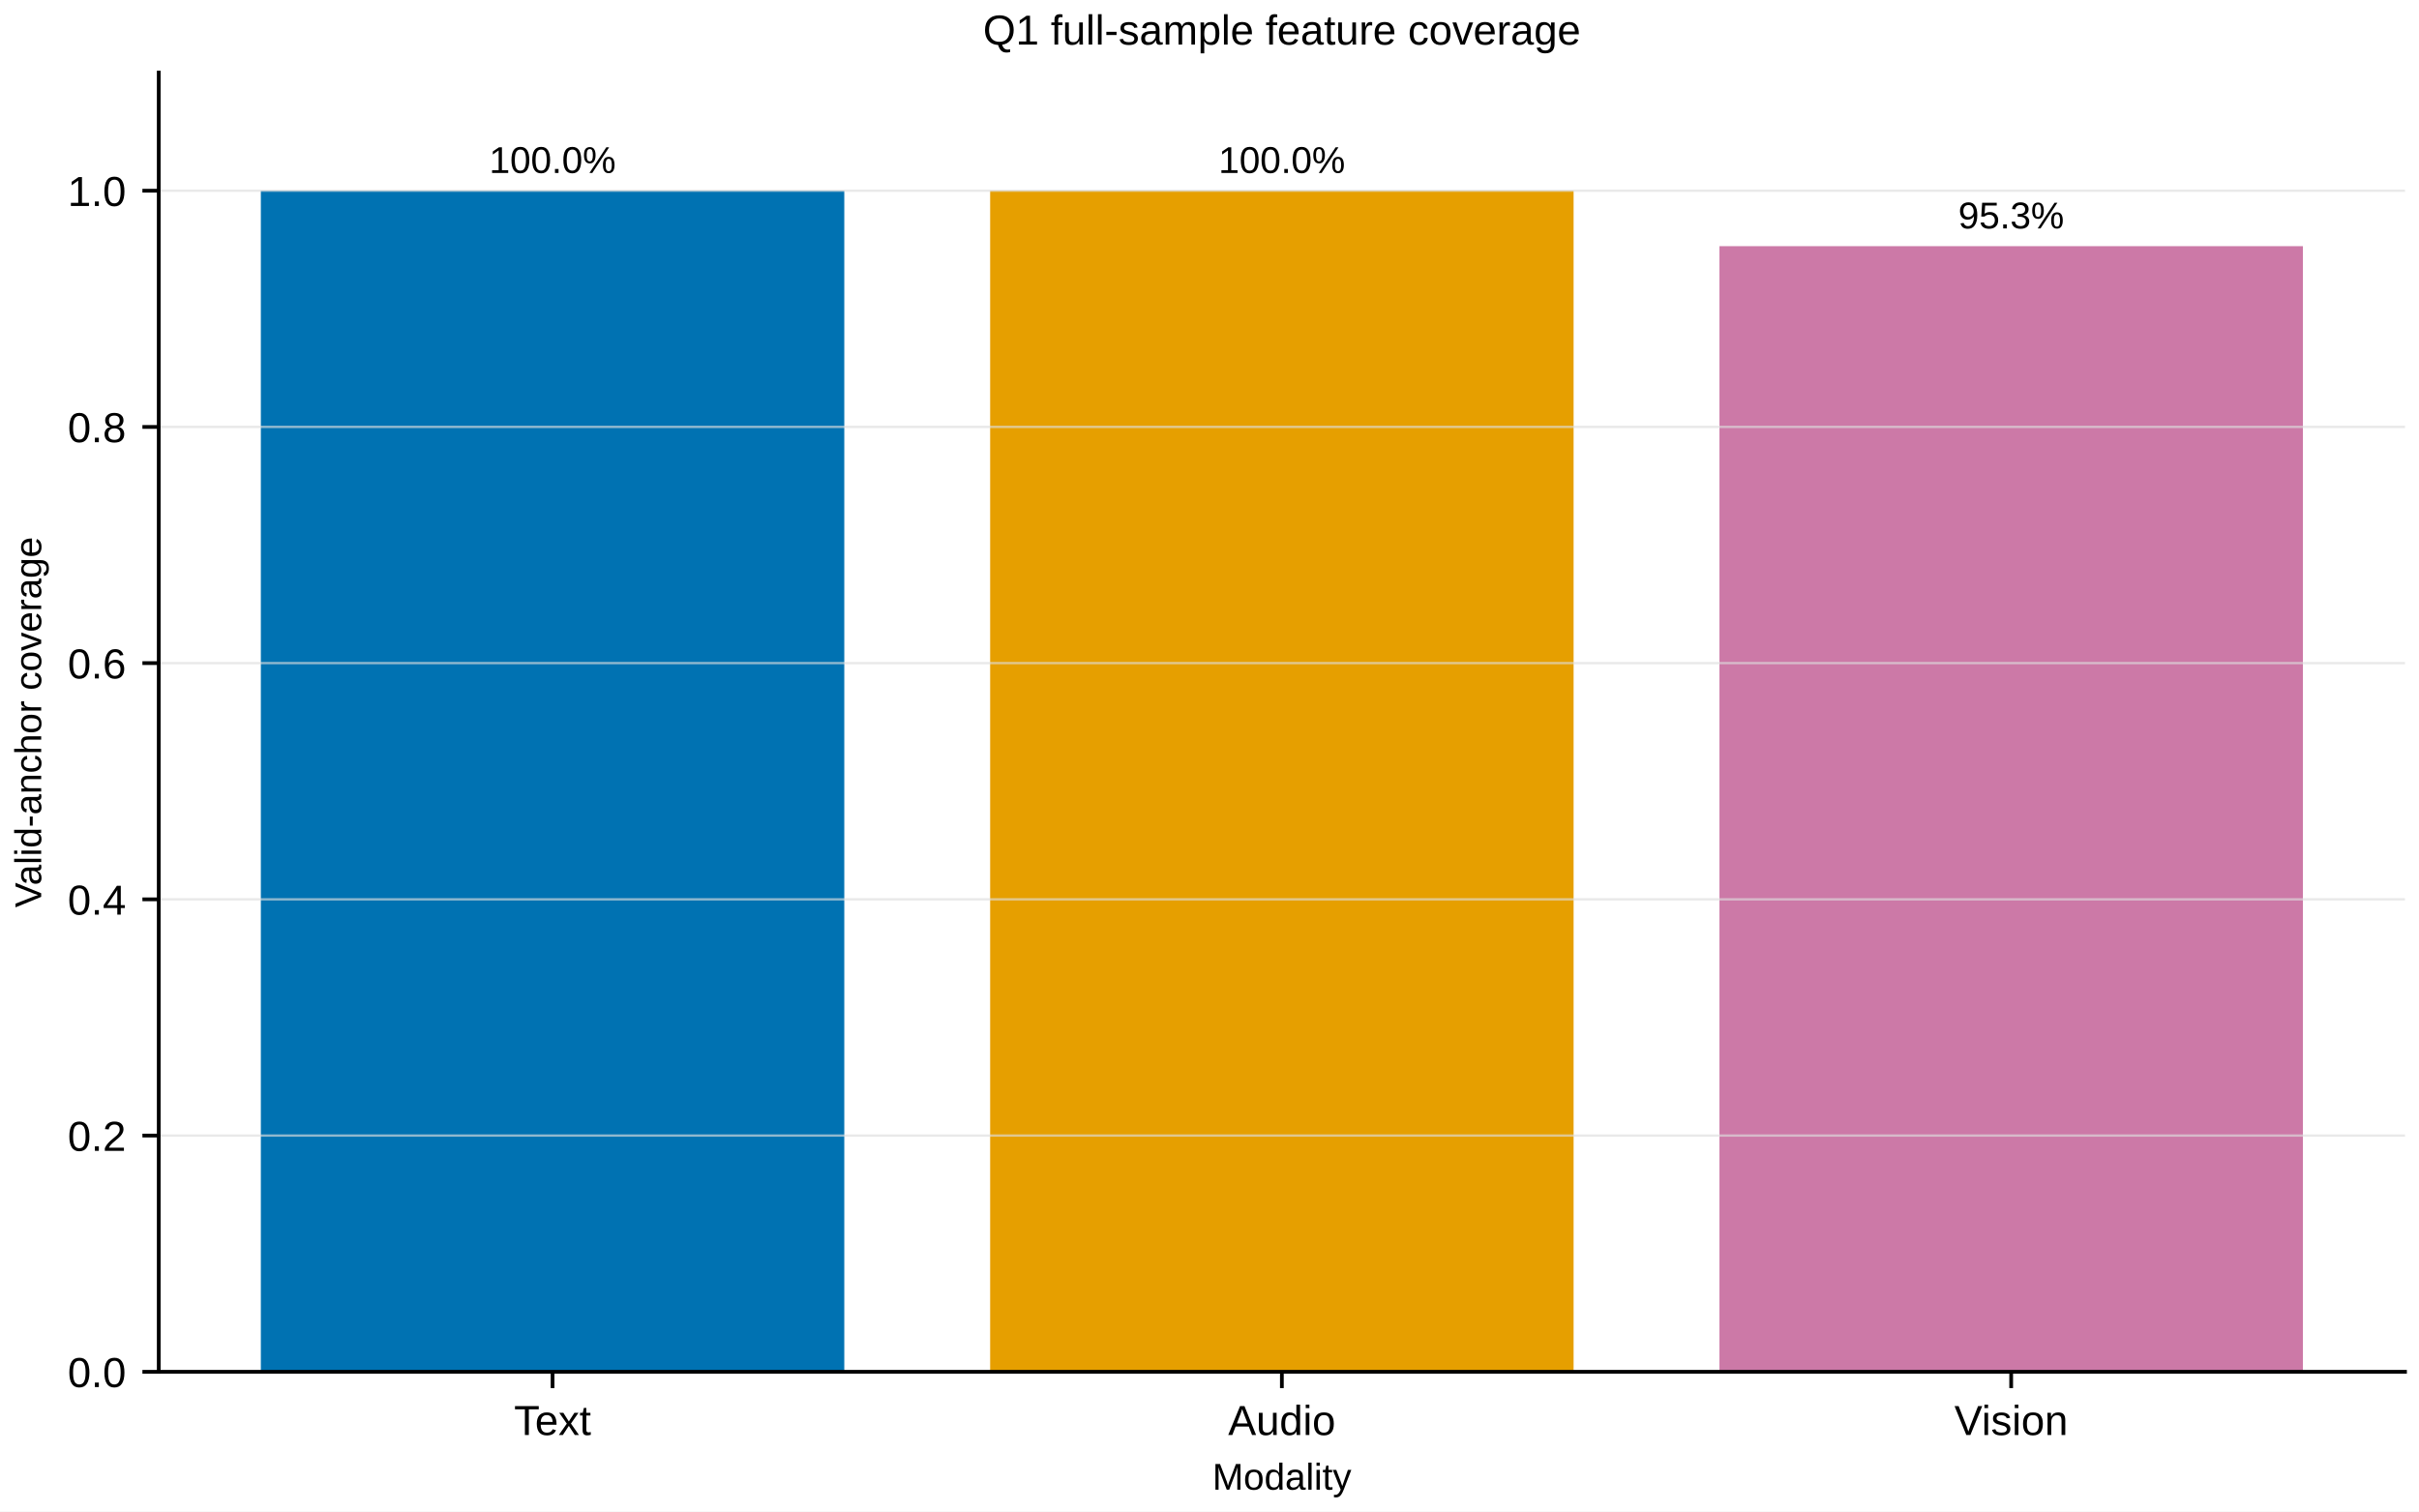
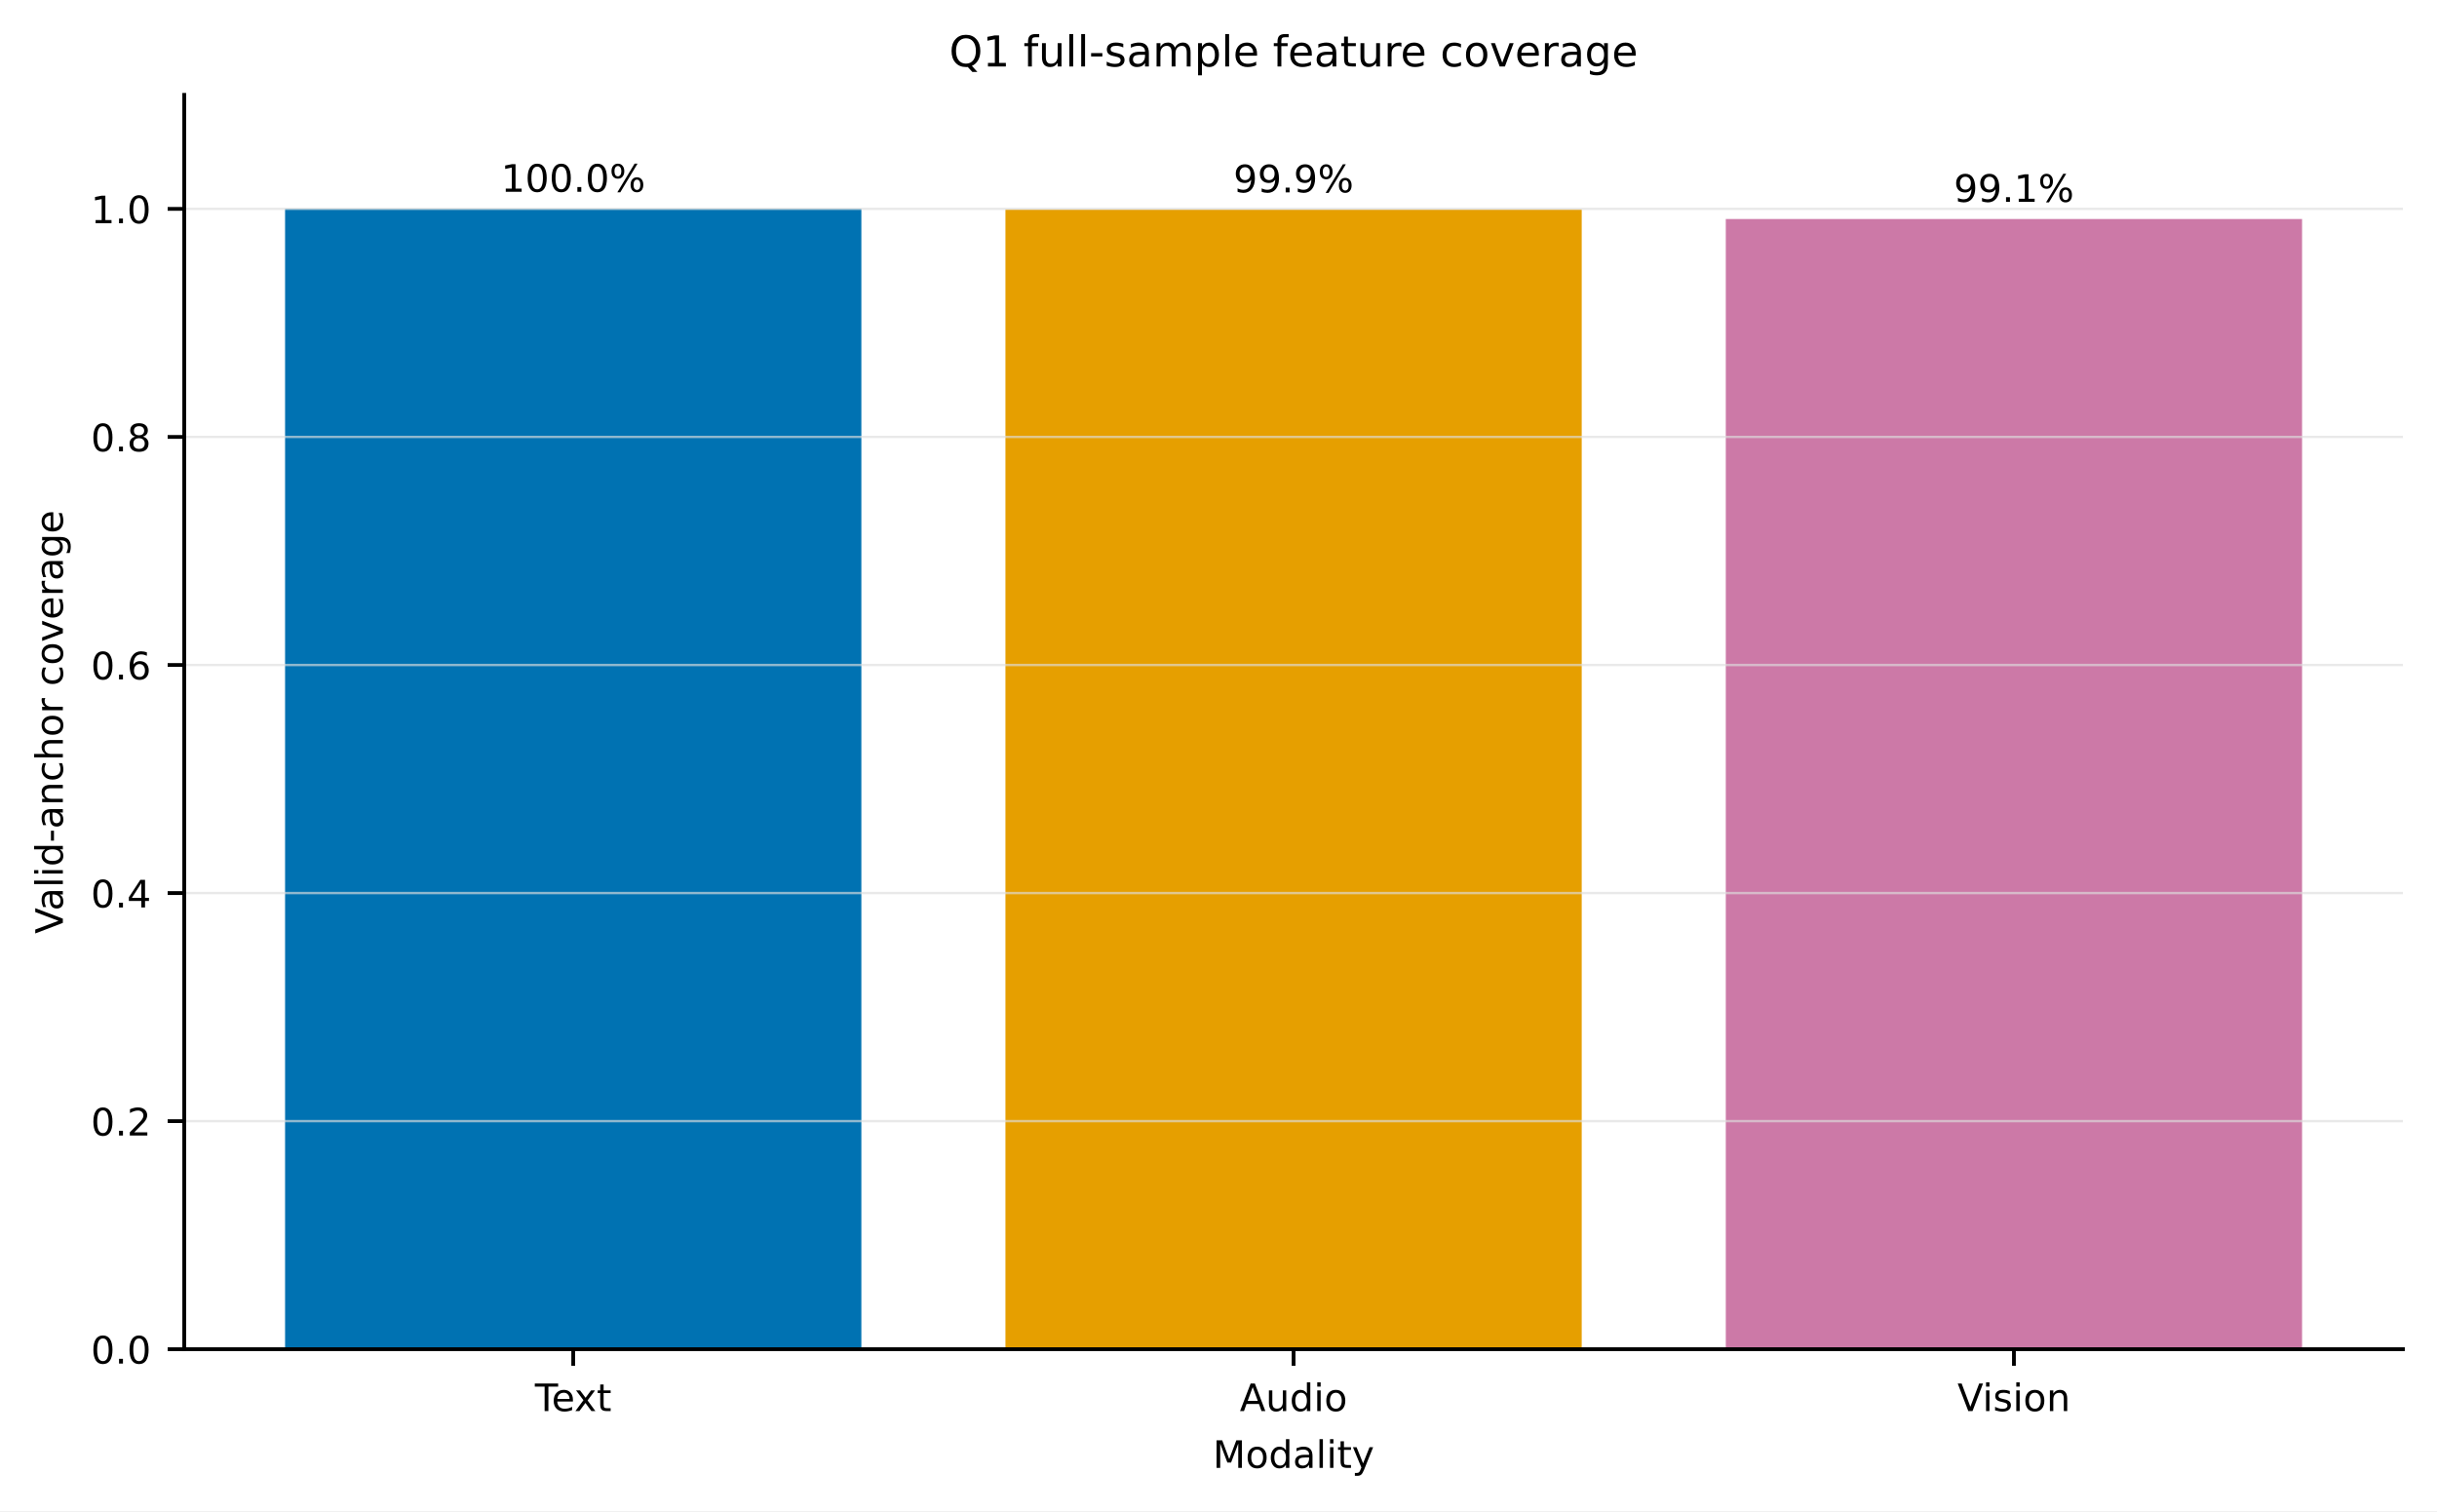
- <svg xmlns="http://www.w3.org/2000/svg" xmlns:xlink="http://www.w3.org/1999/xlink" width="518.4pt" height="324pt" viewBox="0 0 518.4 324" version="1.1">
+ <svg xmlns="http://www.w3.org/2000/svg" xmlns:xlink="http://www.w3.org/1999/xlink" width="514.881pt" height="319.236pt" viewBox="0 0 514.881 319.236" version="1.1">
  <defs>
    <style type="text/css">*{stroke-linejoin: round; stroke-linecap: butt}</style>
  </defs>
  <g id="figure_1">
    <g id="patch_1">
-       <path d="M 0 324 L 518.4 324 L 518.4 0 L 0 0 z " style="fill: #ffffff" />
+       <path d="M 0 319.236 L 514.881 319.236 L 514.881 0 L 0 0 z " style="fill: #ffffff" />
    </g>
    <g id="axes_1">
      <g id="patch_2">
-         <path d="M 34.018 294.046 L 515.4 294.046 L 515.4 15.558 L 34.018 15.558 z " style="fill: #ffffff" />
+         <path d="M 38.923 285.035 L 507.681 285.035 L 507.681 20.039 L 38.923 20.039 z " style="fill: #ffffff" />
      </g>
      <g id="patch_3">
-         <path d="M 55.899 294.046 L 180.933 294.046 L 180.933 40.875 L 55.899 40.875 z " clip-path="url(#pc1af879618)" style="fill: #0072b2" />
+         <path d="M 60.23 285.035 L 181.986 285.035 L 181.986 44.129 L 60.23 44.129 z " clip-path="url(#p522ff8e2eb)" style="fill: #0072b2" />
      </g>
      <g id="patch_4">
-         <path d="M 212.192 294.046 L 337.226 294.046 L 337.226 40.875 L 212.192 40.875 z " clip-path="url(#pc1af879618)" style="fill: #e69f00" />
+         <path d="M 212.425 285.035 L 334.18 285.035 L 334.18 44.255 L 212.425 44.255 z " clip-path="url(#p522ff8e2eb)" style="fill: #e69f00" />
      </g>
      <g id="patch_5">
-         <path d="M 368.485 294.046 L 493.519 294.046 L 493.519 52.761 L 368.485 52.761 z " clip-path="url(#pc1af879618)" style="fill: #cc79a7" />
+         <path d="M 364.619 285.035 L 486.374 285.035 L 486.374 46.266 L 364.619 46.266 z " clip-path="url(#p522ff8e2eb)" style="fill: #cc79a7" />
      </g>
      <g id="matplotlib.axis_1">
        <g id="xtick_1">
          <g id="line2d_1">
            <defs>
-               <path id="mef45c1e18e" d="M 0 0 L 0 3.5 " style="stroke: #000000; stroke-width: 0.8" />
+               <path id="mb994ba4a38" d="M 0 0 L 0 3.5 " style="stroke: #000000; stroke-width: 0.8" />
            </defs>
            <g>
-               <use xlink:href="#mef45c1e18e" x="118.416" y="294.046" style="stroke: #000000; stroke-width: 0.8" />
+               <use xlink:href="#mb994ba4a38" x="121.108" y="285.035" style="stroke: #000000; stroke-width: 0.8" />
            </g>
          </g>
          <g id="text_1">
-             <text style="font-size: 9px; font-family: 'Arial', 'Helvetica', 'DejaVu Sans', sans-serif; text-anchor: middle" x="118.416" y="307.598" transform="rotate(-0 118.4163 307.5977)">Text</text>
+             <text style="font-size: 8px; font-family: 'DejaVu Sans', 'Bitstream Vera Sans', 'Computer Modern Sans Serif', 'Lucida Grande', 'Verdana', 'Geneva', 'Lucid', 'Arial', 'Helvetica', 'Avant Garde', sans-serif; text-anchor: middle" x="121.108" y="298.113" transform="rotate(-0 121.108 298.113)">Text</text>
          </g>
        </g>
        <g id="xtick_2">
          <g id="line2d_2">
            <g>
-               <use xlink:href="#mef45c1e18e" x="274.709" y="294.046" style="stroke: #000000; stroke-width: 0.8" />
+               <use xlink:href="#mb994ba4a38" x="273.302" y="285.035" style="stroke: #000000; stroke-width: 0.8" />
            </g>
          </g>
          <g id="text_2">
-             <text style="font-size: 9px; font-family: 'Arial', 'Helvetica', 'DejaVu Sans', sans-serif; text-anchor: middle" x="274.709" y="307.598" transform="rotate(-0 274.709 307.5977)">Audio</text>
+             <text style="font-size: 8px; font-family: 'DejaVu Sans', 'Bitstream Vera Sans', 'Computer Modern Sans Serif', 'Lucida Grande', 'Verdana', 'Geneva', 'Lucid', 'Arial', 'Helvetica', 'Avant Garde', sans-serif; text-anchor: middle" x="273.302" y="298.114" transform="rotate(-0 273.3022 298.1136)">Audio</text>
          </g>
        </g>
        <g id="xtick_3">
          <g id="line2d_3">
            <g>
-               <use xlink:href="#mef45c1e18e" x="431.002" y="294.046" style="stroke: #000000; stroke-width: 0.8" />
+               <use xlink:href="#mb994ba4a38" x="425.496" y="285.035" style="stroke: #000000; stroke-width: 0.8" />
            </g>
          </g>
          <g id="text_3">
-             <text style="font-size: 9px; font-family: 'Arial', 'Helvetica', 'DejaVu Sans', sans-serif; text-anchor: middle" x="431.002" y="307.598" transform="rotate(-0 431.0017 307.5977)">Vision</text>
+             <text style="font-size: 8px; font-family: 'DejaVu Sans', 'Bitstream Vera Sans', 'Computer Modern Sans Serif', 'Lucida Grande', 'Verdana', 'Geneva', 'Lucid', 'Arial', 'Helvetica', 'Avant Garde', sans-serif; text-anchor: middle" x="425.496" y="298.114" transform="rotate(-0 425.4964 298.1136)">Vision</text>
          </g>
        </g>
        <g id="text_4">
-           <text style="font-size: 8px; font-family: 'Arial', 'Helvetica', 'DejaVu Sans', sans-serif; text-anchor: middle" x="274.709" y="319.316" transform="rotate(-0 274.709 319.316)">Modality</text>
+           <text style="font-size: 8px; font-family: 'DejaVu Sans', 'Bitstream Vera Sans', 'Computer Modern Sans Serif', 'Lucida Grande', 'Verdana', 'Geneva', 'Lucid', 'Arial', 'Helvetica', 'Avant Garde', sans-serif; text-anchor: middle" x="273.302" y="310.114" transform="rotate(-0 273.3022 310.1142)">Modality</text>
        </g>
      </g>
      <g id="matplotlib.axis_2">
        <g id="ytick_1">
          <g id="line2d_4">
-             <path d="M 34.018 294.046 L 515.4 294.046 " clip-path="url(#pc1af879618)" style="fill: none; stroke: #dddddd; stroke-opacity: 0.65; stroke-width: 0.5; stroke-linecap: square" />
+             <path d="M 38.923 285.035 L 507.681 285.035 " clip-path="url(#p522ff8e2eb)" style="fill: none; stroke: #dddddd; stroke-opacity: 0.65; stroke-width: 0.5; stroke-linecap: square" />
          </g>
          <g id="line2d_5">
            <defs>
-               <path id="mcff346ad55" d="M 0 0 L -3.5 0 " style="stroke: #000000; stroke-width: 0.8" />
+               <path id="md71560dba4" d="M 0 0 L -3.5 0 " style="stroke: #000000; stroke-width: 0.8" />
            </defs>
            <g>
-               <use xlink:href="#mcff346ad55" x="34.018" y="294.046" style="stroke: #000000; stroke-width: 0.8" />
+               <use xlink:href="#md71560dba4" x="38.923" y="285.035" style="stroke: #000000; stroke-width: 0.8" />
            </g>
          </g>
          <g id="text_5">
-             <text style="font-size: 9px; font-family: 'Arial', 'Helvetica', 'DejaVu Sans', sans-serif; text-anchor: end" x="27.018" y="297.322" transform="rotate(-0 27.01821 297.3216)">0.0</text>
+             <text style="font-size: 8px; font-family: 'DejaVu Sans', 'Bitstream Vera Sans', 'Computer Modern Sans Serif', 'Lucida Grande', 'Verdana', 'Geneva', 'Lucid', 'Arial', 'Helvetica', 'Avant Garde', sans-serif; text-anchor: end" x="31.923" y="288.074" transform="rotate(-0 31.92312 288.0739)">0.0</text>
          </g>
        </g>
        <g id="ytick_2">
          <g id="line2d_6">
-             <path d="M 34.018 243.411 L 515.4 243.411 " clip-path="url(#pc1af879618)" style="fill: none; stroke: #dddddd; stroke-opacity: 0.65; stroke-width: 0.5; stroke-linecap: square" />
+             <path d="M 38.923 236.854 L 507.681 236.854 " clip-path="url(#p522ff8e2eb)" style="fill: none; stroke: #dddddd; stroke-opacity: 0.65; stroke-width: 0.5; stroke-linecap: square" />
          </g>
          <g id="line2d_7">
            <g>
-               <use xlink:href="#mcff346ad55" x="34.018" y="243.411" style="stroke: #000000; stroke-width: 0.8" />
+               <use xlink:href="#md71560dba4" x="38.923" y="236.854" style="stroke: #000000; stroke-width: 0.8" />
            </g>
          </g>
          <g id="text_6">
-             <text style="font-size: 9px; font-family: 'Arial', 'Helvetica', 'DejaVu Sans', sans-serif; text-anchor: end" x="27.018" y="246.687" transform="rotate(-0 27.01821 246.6875)">0.2</text>
+             <text style="font-size: 8px; font-family: 'DejaVu Sans', 'Bitstream Vera Sans', 'Computer Modern Sans Serif', 'Lucida Grande', 'Verdana', 'Geneva', 'Lucid', 'Arial', 'Helvetica', 'Avant Garde', sans-serif; text-anchor: end" x="31.923" y="239.893" transform="rotate(-0 31.92312 239.8928)">0.2</text>
          </g>
        </g>
        <g id="ytick_3">
          <g id="line2d_8">
-             <path d="M 34.018 192.777 L 515.4 192.777 " clip-path="url(#pc1af879618)" style="fill: none; stroke: #dddddd; stroke-opacity: 0.65; stroke-width: 0.5; stroke-linecap: square" />
+             <path d="M 38.923 188.673 L 507.681 188.673 " clip-path="url(#p522ff8e2eb)" style="fill: none; stroke: #dddddd; stroke-opacity: 0.65; stroke-width: 0.5; stroke-linecap: square" />
          </g>
          <g id="line2d_9">
            <g>
-               <use xlink:href="#mcff346ad55" x="34.018" y="192.777" style="stroke: #000000; stroke-width: 0.8" />
+               <use xlink:href="#md71560dba4" x="38.923" y="188.673" style="stroke: #000000; stroke-width: 0.8" />
            </g>
          </g>
          <g id="text_7">
-             <text style="font-size: 9px; font-family: 'Arial', 'Helvetica', 'DejaVu Sans', sans-serif; text-anchor: end" x="27.018" y="196.053" transform="rotate(-0 27.01821 196.0533)">0.4</text>
+             <text style="font-size: 8px; font-family: 'DejaVu Sans', 'Bitstream Vera Sans', 'Computer Modern Sans Serif', 'Lucida Grande', 'Verdana', 'Geneva', 'Lucid', 'Arial', 'Helvetica', 'Avant Garde', sans-serif; text-anchor: end" x="31.923" y="191.712" transform="rotate(-0 31.92312 191.7116)">0.4</text>
          </g>
        </g>
        <g id="ytick_4">
          <g id="line2d_10">
-             <path d="M 34.018 142.143 L 515.4 142.143 " clip-path="url(#pc1af879618)" style="fill: none; stroke: #dddddd; stroke-opacity: 0.65; stroke-width: 0.5; stroke-linecap: square" />
+             <path d="M 38.923 140.491 L 507.681 140.491 " clip-path="url(#p522ff8e2eb)" style="fill: none; stroke: #dddddd; stroke-opacity: 0.65; stroke-width: 0.5; stroke-linecap: square" />
          </g>
          <g id="line2d_11">
            <g>
-               <use xlink:href="#mcff346ad55" x="34.018" y="142.143" style="stroke: #000000; stroke-width: 0.8" />
+               <use xlink:href="#md71560dba4" x="38.923" y="140.491" style="stroke: #000000; stroke-width: 0.8" />
            </g>
          </g>
          <g id="text_8">
-             <text style="font-size: 9px; font-family: 'Arial', 'Helvetica', 'DejaVu Sans', sans-serif; text-anchor: end" x="27.018" y="145.419" transform="rotate(-0 27.01821 145.4191)">0.6</text>
+             <text style="font-size: 8px; font-family: 'DejaVu Sans', 'Bitstream Vera Sans', 'Computer Modern Sans Serif', 'Lucida Grande', 'Verdana', 'Geneva', 'Lucid', 'Arial', 'Helvetica', 'Avant Garde', sans-serif; text-anchor: end" x="31.923" y="143.53" transform="rotate(-0 31.92312 143.5305)">0.6</text>
          </g>
        </g>
        <g id="ytick_5">
          <g id="line2d_12">
-             <path d="M 34.018 91.509 L 515.4 91.509 " clip-path="url(#pc1af879618)" style="fill: none; stroke: #dddddd; stroke-opacity: 0.65; stroke-width: 0.5; stroke-linecap: square" />
+             <path d="M 38.923 92.31 L 507.681 92.31 " clip-path="url(#p522ff8e2eb)" style="fill: none; stroke: #dddddd; stroke-opacity: 0.65; stroke-width: 0.5; stroke-linecap: square" />
          </g>
          <g id="line2d_13">
            <g>
-               <use xlink:href="#mcff346ad55" x="34.018" y="91.509" style="stroke: #000000; stroke-width: 0.8" />
+               <use xlink:href="#md71560dba4" x="38.923" y="92.31" style="stroke: #000000; stroke-width: 0.8" />
            </g>
          </g>
          <g id="text_9">
-             <text style="font-size: 9px; font-family: 'Arial', 'Helvetica', 'DejaVu Sans', sans-serif; text-anchor: end" x="27.018" y="94.785" transform="rotate(-0 27.01821 94.78496)">0.8</text>
+             <text style="font-size: 8px; font-family: 'DejaVu Sans', 'Bitstream Vera Sans', 'Computer Modern Sans Serif', 'Lucida Grande', 'Verdana', 'Geneva', 'Lucid', 'Arial', 'Helvetica', 'Avant Garde', sans-serif; text-anchor: end" x="31.923" y="95.349" transform="rotate(-0 31.92312 95.34936)">0.8</text>
          </g>
        </g>
        <g id="ytick_6">
          <g id="line2d_14">
-             <path d="M 34.018 40.875 L 515.4 40.875 " clip-path="url(#pc1af879618)" style="fill: none; stroke: #dddddd; stroke-opacity: 0.65; stroke-width: 0.5; stroke-linecap: square" />
+             <path d="M 38.923 44.129 L 507.681 44.129 " clip-path="url(#p522ff8e2eb)" style="fill: none; stroke: #dddddd; stroke-opacity: 0.65; stroke-width: 0.5; stroke-linecap: square" />
          </g>
          <g id="line2d_15">
            <g>
-               <use xlink:href="#mcff346ad55" x="34.018" y="40.875" style="stroke: #000000; stroke-width: 0.8" />
+               <use xlink:href="#md71560dba4" x="38.923" y="44.129" style="stroke: #000000; stroke-width: 0.8" />
            </g>
          </g>
          <g id="text_10">
-             <text style="font-size: 9px; font-family: 'Arial', 'Helvetica', 'DejaVu Sans', sans-serif; text-anchor: end" x="27.018" y="44.151" transform="rotate(-0 27.01821 44.15079)">1.0</text>
+             <text style="font-size: 8px; font-family: 'DejaVu Sans', 'Bitstream Vera Sans', 'Computer Modern Sans Serif', 'Lucida Grande', 'Verdana', 'Geneva', 'Lucid', 'Arial', 'Helvetica', 'Avant Garde', sans-serif; text-anchor: end" x="31.923" y="47.168" transform="rotate(-0 31.92312 47.16822)">1.0</text>
          </g>
        </g>
        <g id="text_11">
-           <text style="font-size: 8px; font-family: 'Arial', 'Helvetica', 'DejaVu Sans', sans-serif; text-anchor: middle" x="8.824" y="154.802" transform="rotate(-90 8.824459 154.8015)">Valid-anchor coverage</text>
+           <text style="font-size: 8px; font-family: 'DejaVu Sans', 'Bitstream Vera Sans', 'Computer Modern Sans Serif', 'Lucida Grande', 'Verdana', 'Geneva', 'Lucid', 'Arial', 'Helvetica', 'Avant Garde', sans-serif; text-anchor: middle" x="13.279" y="152.537" transform="rotate(-90 13.27875 152.5367)">Valid-anchor coverage</text>
        </g>
      </g>
      <g id="patch_6">
-         <path d="M 34.018 294.046 L 34.018 15.558 " style="fill: none; stroke: #000000; stroke-width: 0.8; stroke-linejoin: miter; stroke-linecap: square" />
+         <path d="M 38.923 285.035 L 38.923 20.039 " style="fill: none; stroke: #000000; stroke-width: 0.8; stroke-linejoin: miter; stroke-linecap: square" />
      </g>
      <g id="patch_7">
-         <path d="M 34.018 294.046 L 515.4 294.046 " style="fill: none; stroke: #000000; stroke-width: 0.8; stroke-linejoin: miter; stroke-linecap: square" />
+         <path d="M 38.923 285.035 L 507.681 285.035 " style="fill: none; stroke: #000000; stroke-width: 0.8; stroke-linejoin: miter; stroke-linecap: square" />
      </g>
      <g id="text_12">
-         <text style="font-size: 8px; font-family: 'Arial', 'Helvetica', 'DejaVu Sans', sans-serif; text-anchor: middle" x="118.416" y="37.077" transform="rotate(-0 118.4163 37.07711)">100.0%</text>
+         <text style="font-size: 8px; font-family: 'DejaVu Sans', 'Bitstream Vera Sans', 'Computer Modern Sans Serif', 'Lucida Grande', 'Verdana', 'Geneva', 'Lucid', 'Arial', 'Helvetica', 'Avant Garde', sans-serif; text-anchor: middle" x="121.108" y="40.516" transform="rotate(-0 121.108 40.51558)">100.0%</text>
      </g>
      <g id="text_13">
-         <text style="font-size: 8px; font-family: 'Arial', 'Helvetica', 'DejaVu Sans', sans-serif; text-anchor: middle" x="274.709" y="37.077" transform="rotate(-0 274.709 37.07711)">100.0%</text>
+         <text style="font-size: 8px; font-family: 'DejaVu Sans', 'Bitstream Vera Sans', 'Computer Modern Sans Serif', 'Lucida Grande', 'Verdana', 'Geneva', 'Lucid', 'Arial', 'Helvetica', 'Avant Garde', sans-serif; text-anchor: middle" x="273.302" y="40.641" transform="rotate(-0 273.3022 40.64124)">99.9%</text>
      </g>
      <g id="text_14">
-         <text style="font-size: 8px; font-family: 'Arial', 'Helvetica', 'DejaVu Sans', sans-serif; text-anchor: middle" x="431.002" y="48.963" transform="rotate(-0 431.0017 48.96306)">95.3%</text>
+         <text style="font-size: 8px; font-family: 'DejaVu Sans', 'Bitstream Vera Sans', 'Computer Modern Sans Serif', 'Lucida Grande', 'Verdana', 'Geneva', 'Lucid', 'Arial', 'Helvetica', 'Avant Garde', sans-serif; text-anchor: middle" x="425.496" y="42.652" transform="rotate(-0 425.4964 42.65193)">99.1%</text>
      </g>
      <g id="text_15">
-         <text style="font-size: 9px; font-family: 'Arial', 'Helvetica', 'DejaVu Sans', sans-serif; text-anchor: middle" x="274.709" y="9.558" transform="rotate(-0 274.709 9.557584)">Q1 full-sample feature coverage</text>
+         <text style="font-size: 9px; font-family: 'DejaVu Sans', 'Bitstream Vera Sans', 'Computer Modern Sans Serif', 'Lucida Grande', 'Verdana', 'Geneva', 'Lucid', 'Arial', 'Helvetica', 'Avant Garde', sans-serif; text-anchor: middle" x="273.302" y="14.039" transform="rotate(-0 273.3022 14.03859)">Q1 full-sample feature coverage</text>
      </g>
    </g>
  </g>
  <defs>
-     <clipPath id="pc1af879618">
-       <rect x="34.018" y="15.558" width="481.382" height="278.488" />
+     <clipPath id="p522ff8e2eb">
+       <rect x="38.923" y="20.039" width="468.758" height="264.996" />
    </clipPath>
  </defs>
</svg>
